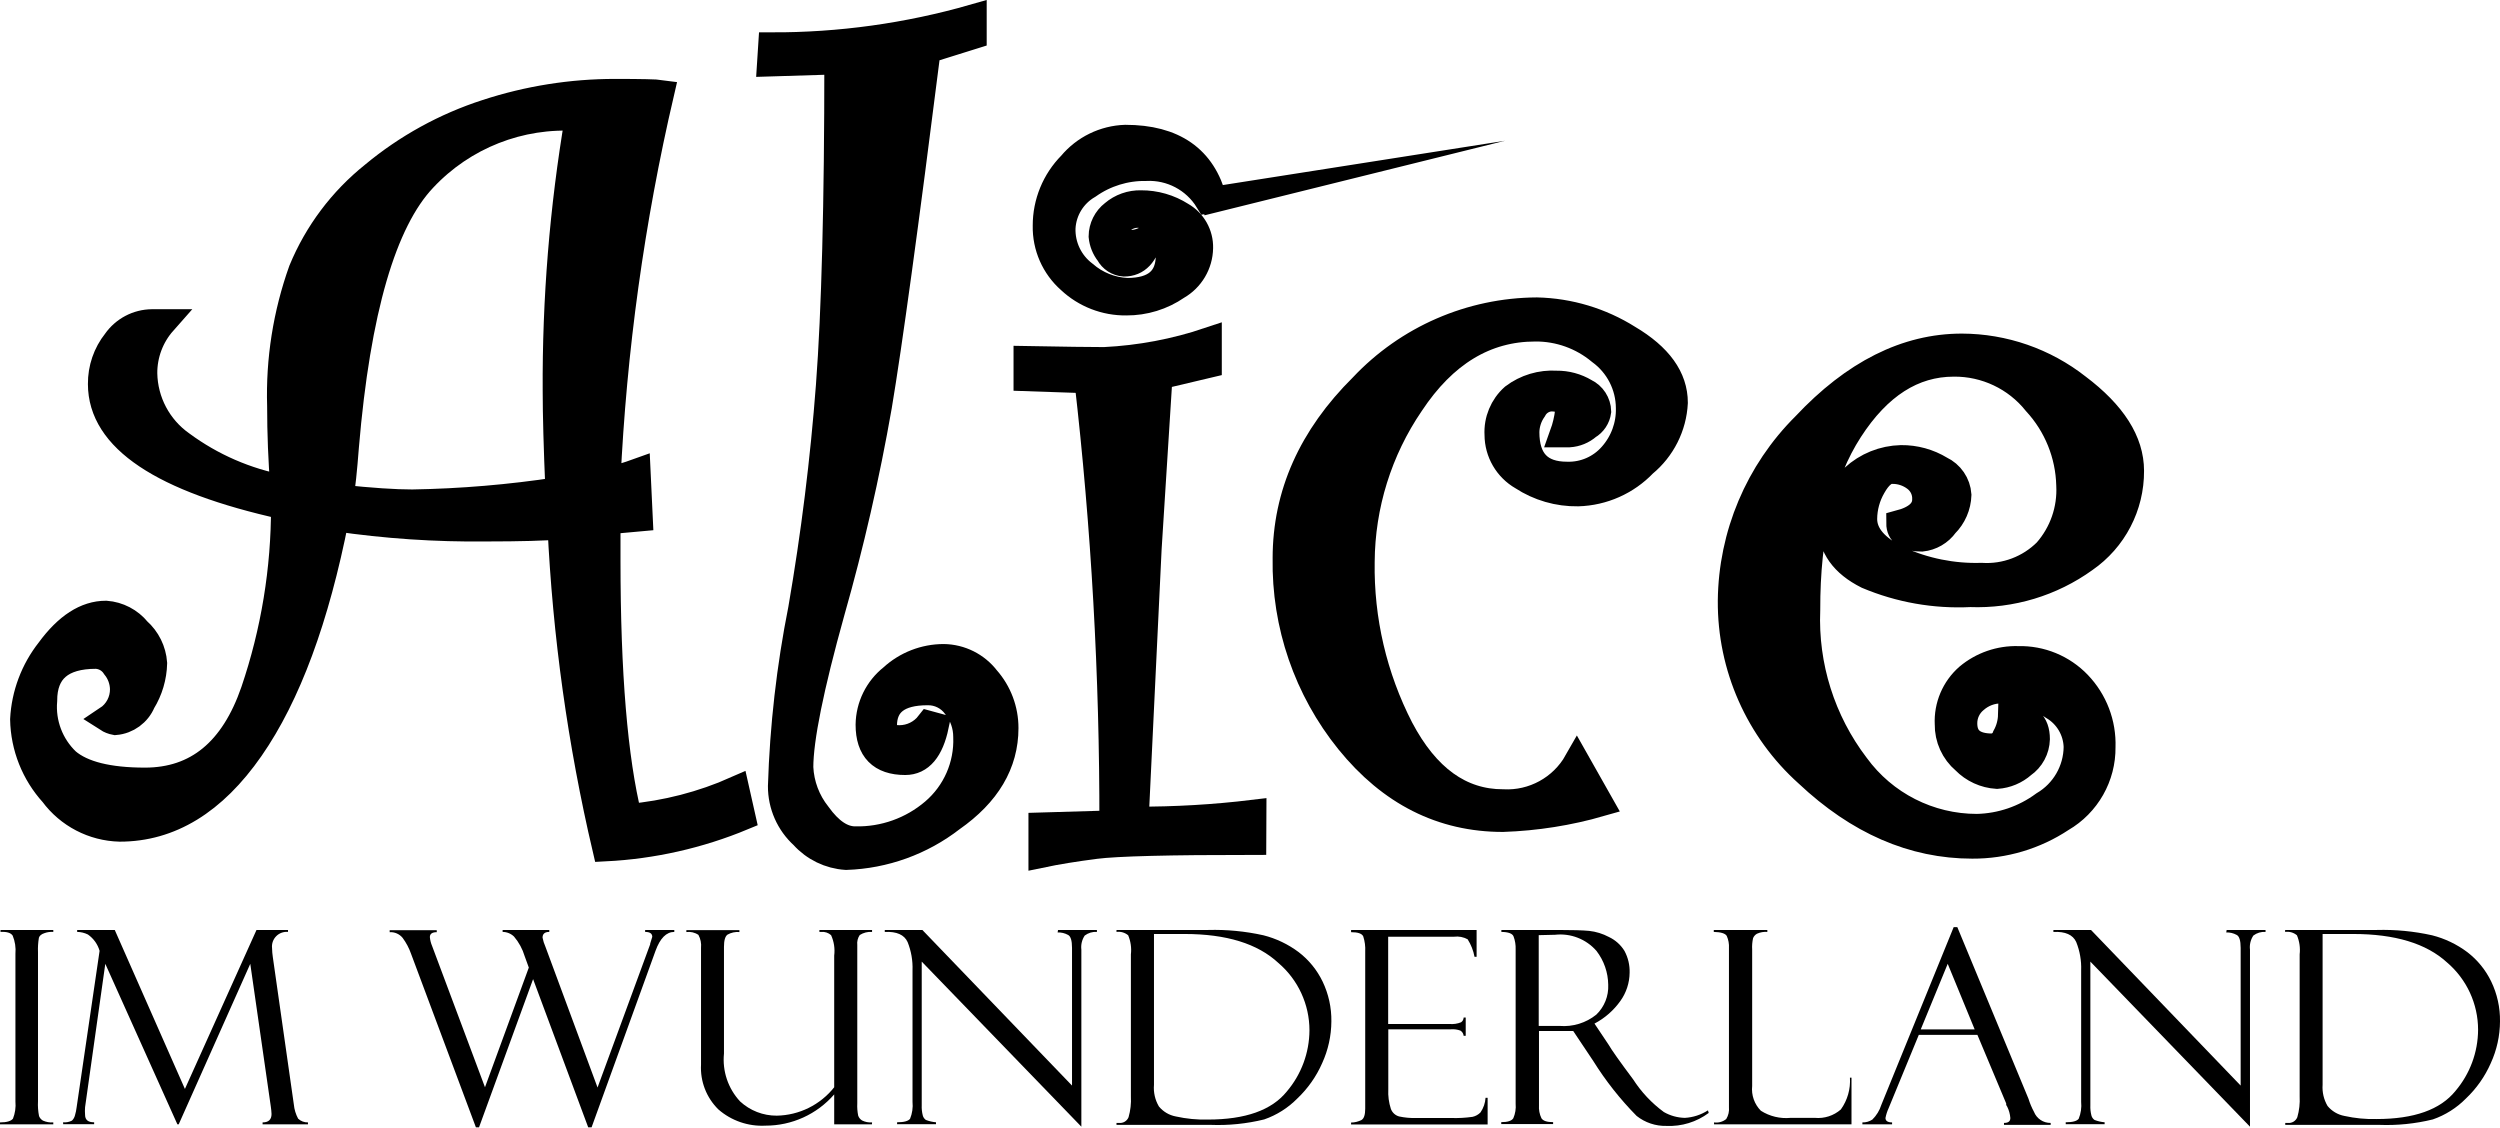
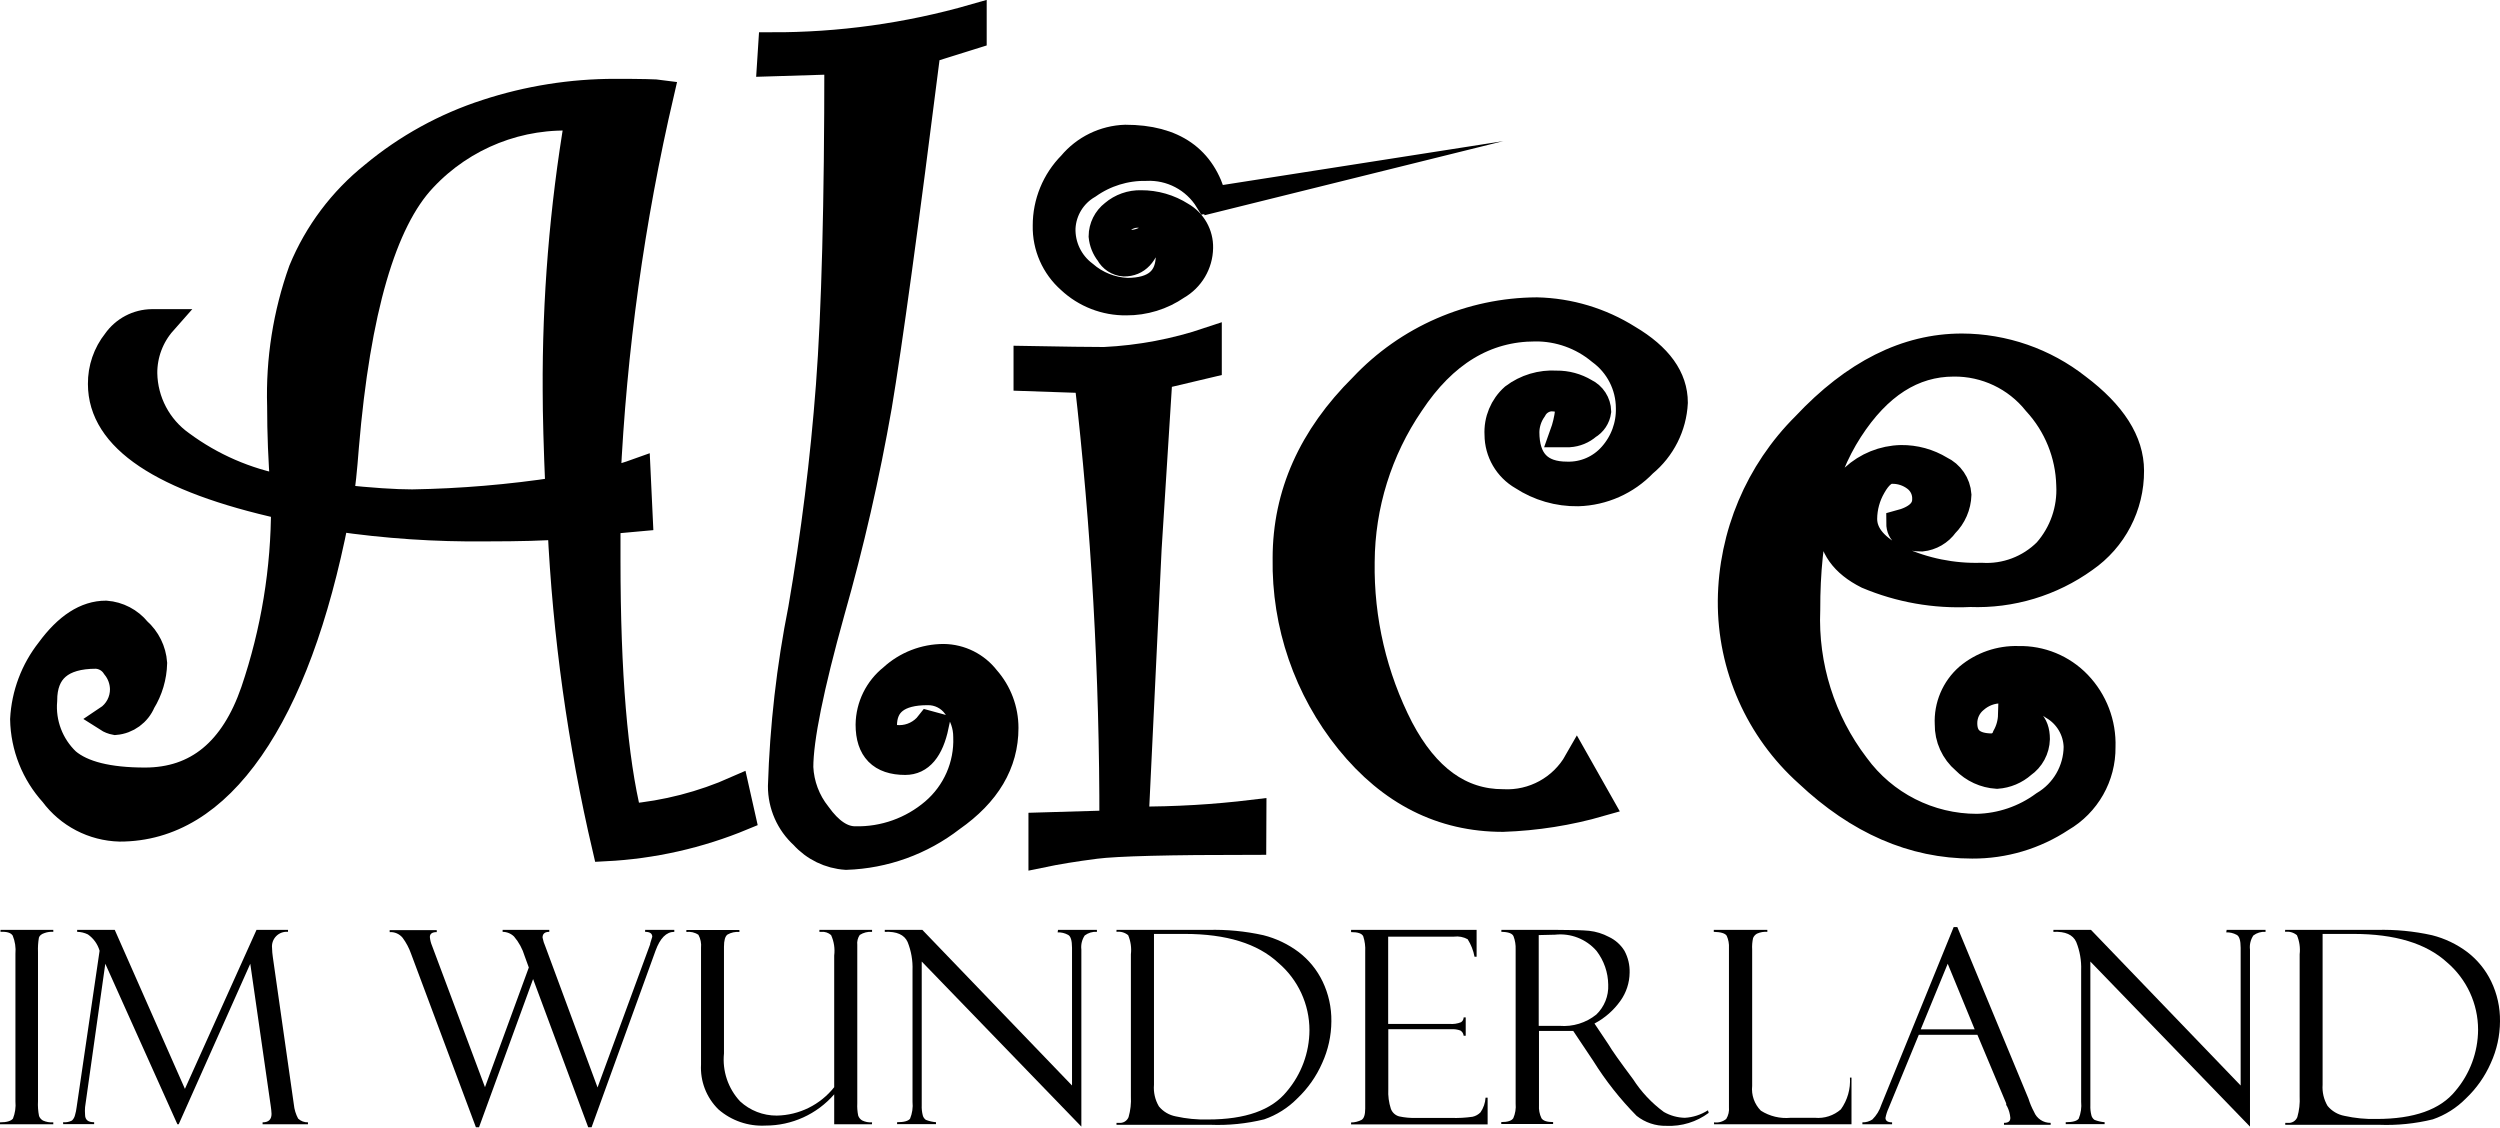
- <svg xmlns="http://www.w3.org/2000/svg" width="68.01mm" height="30.67mm" viewBox="0 0 192.79 86.93">
+ <svg xmlns="http://www.w3.org/2000/svg" viewBox="0 0 192.79 86.93">
  <defs>
    <style>.cls-1,.cls-2{fill:#000;}.cls-1{stroke:#000;stroke-miterlimit:22.93;stroke-width:2px;}</style>
  </defs>
  <path class="cls-1" d="M59.49,69.71A31.82,31.82,0,0,1,48.9,72.1a137.6,137.6,0,0,1-3.46-24.83q-1.77.16-5.74.16a73.94,73.94,0,0,1-11.57-.78q-2.28,11.59-6.57,17.76T11.45,70.58a6.64,6.64,0,0,1-5.17-2.69A8.78,8.78,0,0,1,4,62.15a9.39,9.39,0,0,1,2-5.32Q8.07,54,10.39,54a3.52,3.52,0,0,1,2.47,1.29,3.74,3.74,0,0,1,1.25,2.53,6,6,0,0,1-.89,3,2.52,2.52,0,0,1-2.11,1.54,1.77,1.77,0,0,1-.63-.25A2.72,2.72,0,0,0,11.7,59.8a2.82,2.82,0,0,0-.63-1.71,1.8,1.8,0,0,0-1.44-.84q-4,0-4,3.45a5.77,5.77,0,0,0,1.77,4.67q1.77,1.5,6,1.5,6,0,8.38-6.89a43.92,43.92,0,0,0,2.34-14.24Q10,42.62,10,36.29A5.2,5.2,0,0,1,11.13,33a3.47,3.47,0,0,1,2.81-1.48h.89a5.9,5.9,0,0,0-1.48,3.95,6.8,6.8,0,0,0,2.87,5.43,19.05,19.05,0,0,0,7.85,3.41q-.25-3.16-.25-6.33a28.5,28.5,0,0,1,1.65-10.46A18.44,18.44,0,0,1,31,20.15a26.31,26.31,0,0,1,8.74-4.81,31.83,31.83,0,0,1,9.92-1.58q3,0,3.55.08a165.75,165.75,0,0,0-4.14,29.89,22.86,22.86,0,0,0,2.32-.7l.17,3.62q-1.82.16-2.49.25v3q0,13.07,1.65,19.77A26.11,26.11,0,0,0,59,67.53ZM46.78,15.78A14.89,14.89,0,0,0,34.9,20.46q-4.67,4.93-6,20.64-.21,2.75-.42,3.95,3.5.37,5.53.37a83.85,83.85,0,0,0,11.27-.95q-.21-4.89-.21-7.65A121.77,121.77,0,0,1,46.78,15.78Z" transform="translate(-2.22 -6.68)" />
  <path class="cls-1" d="M74.39,62.64q-.59,2.8-2.36,2.8-2.83,0-2.83-2.88A4.75,4.75,0,0,1,71,58.9a5.91,5.91,0,0,1,4-1.56A4.28,4.28,0,0,1,78.32,59a5.75,5.75,0,0,1,1.44,3.82q0,4.11-4.14,7a14.07,14.07,0,0,1-8.15,2.94,4.91,4.91,0,0,1-3.34-1.62,5.16,5.16,0,0,1-1.69-3.84A83.05,83.05,0,0,1,64,53.64Q65.49,45,66.14,36.41t.65-25l-5.19.16.09-1.4A56,56,0,0,0,77.31,8V9.45l-3.55,1.11Q71.19,30.91,70,38a156.42,156.42,0,0,1-3.63,15.85q-2.43,8.72-2.43,12a6.31,6.31,0,0,0,1.37,3.64q1.37,1.91,2.85,1.91a9,9,0,0,0,6.06-2.16,7.18,7.18,0,0,0,2.51-5.73,3.8,3.8,0,0,0-.83-2.38,2.6,2.6,0,0,0-2.15-1.07q-3.36,0-3.36,2.59c0,.63.4.95,1.19.95a2.87,2.87,0,0,0,2.26-1.11Z" transform="translate(-2.22 -6.68)" />
  <path class="cls-1" d="M98.87,71.6q-9.75,0-12.16.31t-4.18.68V70.33L88,70.17A294.47,294.47,0,0,0,86.07,36l-4.69-.16V34.36q4.35.08,6,.08a29.84,29.84,0,0,0,8.06-1.52v1.89l-3.8.9L90.8,49l-1,20.88a73.08,73.08,0,0,0,9.08-.53Zm-3-49.54-.51.08a5.3,5.3,0,0,0-4.77-2.51A7.46,7.46,0,0,0,86.16,21a4,4,0,0,0-2,3.25,4.25,4.25,0,0,0,1.69,3.54,5.39,5.39,0,0,0,3.29,1.32q3.21,0,3.21-2.75,0-3.12-2.47-3.12a1.91,1.91,0,0,0-1,.34,1,1,0,0,0-.54.83q0,1,1.2,1a2.67,2.67,0,0,0,1.33-.49Q90.42,27,88.9,27a1.48,1.48,0,0,1-1.2-.78,2.52,2.52,0,0,1-.53-1.32,2.29,2.29,0,0,1,.89-1.79,3.19,3.19,0,0,1,2.15-.76,5.75,5.75,0,0,1,3.12.9,2.85,2.85,0,0,1,1.44,2.55A3.51,3.51,0,0,1,93,28.79,6.84,6.84,0,0,1,89.07,30a6.26,6.26,0,0,1-4.35-1.69,5.48,5.48,0,0,1-1.86-4.23,6.69,6.69,0,0,1,1.94-4.73A5.71,5.71,0,0,1,89,17.3Q94.6,17.3,95.83,22.07Z" transform="translate(-2.22 -6.68)" />
  <path class="cls-1" d="M125.64,68.64a31,31,0,0,1-7.52,1.19q-7.05,0-11.91-6a21.85,21.85,0,0,1-4.85-14.1q0-7.4,5.91-13.26a18.63,18.63,0,0,1,13.47-5.86,13.83,13.83,0,0,1,7.05,2.12q3.59,2.12,3.59,5A6.55,6.55,0,0,1,129,42.46a7.32,7.32,0,0,1-5.09,2.26,7.64,7.64,0,0,1-4.31-1.25,3.78,3.78,0,0,1-1.9-3.27,3.66,3.66,0,0,1,1.22-2.94,5,5,0,0,1,3.33-1,4.23,4.23,0,0,1,2.22.6,1.76,1.76,0,0,1,1,1.54,1.6,1.6,0,0,1-.78,1.17,2.46,2.46,0,0,1-1.46.6h-.51a8.06,8.06,0,0,0,.42-1.77q0-1-1.31-1a1.61,1.61,0,0,0-1.33.86,3.12,3.12,0,0,0-.57,1.73q0,3.29,3.13,3.29a4.39,4.39,0,0,0,3.44-1.5,5.29,5.29,0,0,0,1.33-3.64,5.4,5.4,0,0,0-2.22-4.34,7.7,7.7,0,0,0-5-1.79q-5.74,0-9.58,5.8A21.87,21.87,0,0,0,107.23,50a27.15,27.15,0,0,0,3,12.85q3,5.69,7.89,5.69a6.18,6.18,0,0,0,5.7-3.12Z" transform="translate(-2.22 -6.68)" />
  <path class="cls-1" d="M157.3,61.82q2,0,2,1.85a2.51,2.51,0,0,1-1.08,2,3.38,3.38,0,0,1-2,.84,3.84,3.84,0,0,1-2.51-1.15,3.65,3.65,0,0,1-1.29-2.84,4.58,4.58,0,0,1,1.56-3.68,5.77,5.77,0,0,1,3.88-1.34,6.21,6.21,0,0,1,4.64,1.91,6.7,6.7,0,0,1,1.86,4.87,6.33,6.33,0,0,1-3.15,5.55,12.36,12.36,0,0,1-6.9,2.06q-6.84,0-12.71-5.53A17.76,17.76,0,0,1,135.69,53a19.34,19.34,0,0,1,5.7-13.52q5.7-6.08,12.12-6.08a14.53,14.53,0,0,1,8.93,3.1q4.12,3.1,4.12,6.48A8.25,8.25,0,0,1,163,49.82a14.22,14.22,0,0,1-8.85,2.67,18.11,18.11,0,0,1-7.94-1.4q-2.79-1.4-2.79-3.91a4.59,4.59,0,0,1,1.73-3.7A5.61,5.61,0,0,1,148.82,42a5.74,5.74,0,0,1,3.06.84,2.39,2.39,0,0,1,1.37,2,3.41,3.41,0,0,1-1,2.3,2.59,2.59,0,0,1-1.84,1.07q-1.73,0-1.73-1.19,2-.53,2-1.83a1.92,1.92,0,0,0-.76-1.61,2.88,2.88,0,0,0-1.82-.59q-.76,0-1.44,1.21a5.05,5.05,0,0,0-.68,2.49q0,1.81,2.64,3.1a14.41,14.41,0,0,0,6.4,1.29,6.5,6.5,0,0,0,5-1.89,7.15,7.15,0,0,0,1.77-5.1,9.76,9.76,0,0,0-2.58-6.37,8,8,0,0,0-6.33-3q-4.69,0-8,5.12t-3.29,13.87a18.56,18.56,0,0,0,3.78,12,11.5,11.5,0,0,0,9.31,4.73,9,9,0,0,0,5.13-1.75,5.19,5.19,0,0,0,2.55-4.42,3.7,3.7,0,0,0-1.82-3.08,6.76,6.76,0,0,0-4-1.27,3,3,0,0,0-2,.75,2.3,2.3,0,0,0-.84,1.78q0,1.79,2.15,1.79a1.14,1.14,0,0,0,1-.77A3.6,3.6,0,0,0,157.3,61.82Z" transform="translate(-2.22 -6.68)" />
  <path class="cls-2" d="M6.33,78.39v.15a1.66,1.66,0,0,0-.67.09c-.25.08-.39.2-.44.36a5.28,5.28,0,0,0-.07,1.11V91.6a4.66,4.66,0,0,0,.08,1.14.69.69,0,0,0,.3.35,1.65,1.65,0,0,0,.8.14v.15H2.22v-.15q.77,0,1-.29a2.88,2.88,0,0,0,.19-1.32V80.23a3,3,0,0,0-.21-1.4q-.21-.33-.94-.29v-.15Z" transform="translate(-2.22 -6.68)" />
  <path class="cls-2" d="M22,78.39h2.43v.15a1.13,1.13,0,0,0-1.23,1.25,5.45,5.45,0,0,0,.06.7l1.62,11.36a2.88,2.88,0,0,0,.33,1.09,1.05,1.05,0,0,0,.76.29v.15H22.47v-.15q.69,0,.69-.65a5.26,5.26,0,0,0-.06-.6L21.52,81,16,93.38h-.1L10.34,81,8.78,92.06a3.55,3.55,0,0,0,0,.58q0,.59.7.58v.15H7.09v-.15a1.19,1.19,0,0,0,.68-.13A.83.83,0,0,0,8,92.69a3.71,3.71,0,0,0,.13-.63L9.9,80A2.32,2.32,0,0,0,9,78.74a1.93,1.93,0,0,0-.83-.2v-.15h2.9l5.41,12.26Z" transform="translate(-2.22 -6.68)" />
  <path class="cls-2" d="M47.84,93.61h-.26L43.33,82.18,39.16,93.61h-.24l-5-13.38A4.68,4.68,0,0,0,33.27,79a1.2,1.2,0,0,0-1-.44v-.15H35.9v.15q-.53,0-.53.38a2.23,2.23,0,0,0,.17.68l4.08,10.9L43,81.29l-.32-.88a4.17,4.17,0,0,0-.82-1.51,1.27,1.27,0,0,0-.88-.36v-.15h3.6v.15c-.35,0-.52.15-.52.44a3.07,3.07,0,0,0,.22.7L48.3,90.54l4.06-11.05a.12.12,0,0,1,0-.05l.16-.52q0-.38-.55-.38v-.15h2.25v.15q-.92,0-1.45,1.46Z" transform="translate(-2.22 -6.68)" />
  <path class="cls-2" d="M69.46,93.38H66.55V91.07a7,7,0,0,1-5.3,2.41,5.11,5.11,0,0,1-3.63-1.25,4.5,4.5,0,0,1-1.34-3.46v-9a1.72,1.72,0,0,0-.2-1,1.33,1.33,0,0,0-.93-.22v-.15h4.09v.15a1.58,1.58,0,0,0-.92.2q-.27.2-.27.94v8.23a4.73,4.73,0,0,0,1.24,3.69,4.14,4.14,0,0,0,2.83,1.1,5.78,5.78,0,0,0,4.43-2.19V80.37a2.93,2.93,0,0,0-.24-1.58,1,1,0,0,0-.75-.25h-.15v-.15h4.06v.15a1.55,1.55,0,0,0-.95.24,1.14,1.14,0,0,0-.19.77V91.76a3.78,3.78,0,0,0,.07.95.7.7,0,0,0,.3.37,1.47,1.47,0,0,0,.77.15Z" transform="translate(-2.22 -6.68)" />
  <path class="cls-2" d="M83.81,78.39h3v.15a1.39,1.39,0,0,0-.94.28,1.61,1.61,0,0,0-.26,1.09V93.56L73.3,80.83V91.91a2.7,2.7,0,0,0,.08.78.6.6,0,0,0,.24.35,2.77,2.77,0,0,0,.78.18v.15h-3v-.15q.79,0,1-.27a2.73,2.73,0,0,0,.19-1.31V81.5a5.31,5.31,0,0,0-.38-2.18q-.38-.84-1.76-.78v-.15h2.9l11.54,12V79.77q0-.85-.31-1a1.55,1.55,0,0,0-.8-.19Z" transform="translate(-2.22 -6.68)" />
  <path class="cls-2" d="M88.32,78.54v-.15h7.07a17.42,17.42,0,0,1,4.26.41,7.66,7.66,0,0,1,2.72,1.3,6.3,6.3,0,0,1,1.84,2.26,6.87,6.87,0,0,1,.68,3.08,7.85,7.85,0,0,1-.71,3.22,8.41,8.41,0,0,1-1.92,2.73A6.63,6.63,0,0,1,99.71,93a14.94,14.94,0,0,1-4.15.42H88.32v-.15h.19a.71.71,0,0,0,.74-.44,4.86,4.86,0,0,0,.18-1.6V80.27a2.92,2.92,0,0,0-.21-1.47A1.16,1.16,0,0,0,88.32,78.54Zm5.25.16H91.21V90.33A2.82,2.82,0,0,0,91.59,92a2.21,2.21,0,0,0,1.3.77,10.2,10.2,0,0,0,2.48.24q4.33,0,6.08-2.16a7.34,7.34,0,0,0,1.75-4.72,6.83,6.83,0,0,0-2.4-5.2Q98.4,78.7,93.57,78.7Z" transform="translate(-2.22 -6.68)" />
  <path class="cls-2" d="M106.41,78.56v-.17h9.68v2.07h-.16a3.83,3.83,0,0,0-.53-1.35,1.72,1.72,0,0,0-1.05-.2h-5.08v6.73H114a1.91,1.91,0,0,0,.89-.13.45.45,0,0,0,.2-.37h.16v1.41h-.16a.52.52,0,0,0-.25-.4,1.7,1.7,0,0,0-.72-.1h-4.84v4.63a4.16,4.16,0,0,0,.2,1.51.94.94,0,0,0,.63.58,5.41,5.41,0,0,0,1.31.12h2.71a9.39,9.39,0,0,0,1.65-.09,1.23,1.23,0,0,0,.61-.34,2.23,2.23,0,0,0,.39-1.13h.16v2.06H106.41v-.15a1.77,1.77,0,0,0,.81-.2q.28-.17.28-.87V80.05a3.23,3.23,0,0,0-.15-1.16Q107.21,78.56,106.41,78.56Z" transform="translate(-2.22 -6.68)" />
  <path class="cls-2" d="M118,78.54v-.15h4.37q1.66,0,2.4.07a4.21,4.21,0,0,1,1.52.47A2.81,2.81,0,0,1,127.49,80a3.32,3.32,0,0,1,.4,1.69,3.8,3.8,0,0,1-.71,2.17,5.7,5.7,0,0,1-2,1.75l1.09,1.63q.35.61,1.89,2.67a9.49,9.49,0,0,0,2.37,2.52,3.4,3.4,0,0,0,1.62.45,3.66,3.66,0,0,0,1.78-.58l.06.2a5.07,5.07,0,0,1-3.26,1,3.56,3.56,0,0,1-2.3-.77,24.44,24.44,0,0,1-3.34-4.23.06.06,0,0,1,0,0l-1.55-2.32-1.37,0H120.9v5.73a2,2,0,0,0,.19,1q.19.3.9.3v.15h-4v-.15q.74,0,.93-.3a2.28,2.28,0,0,0,.18-1.12V79.89a2.54,2.54,0,0,0-.16-1Q118.81,78.55,118,78.54Zm2.88.25v7h1.61a4,4,0,0,0,2.83-.87,3,3,0,0,0,.92-2.3,4.36,4.36,0,0,0-.91-2.62,3.7,3.7,0,0,0-3.19-1.24Z" transform="translate(-2.22 -6.68)" />
  <path class="cls-2" d="M134.4,93.38v-.15a1.21,1.21,0,0,0,.94-.26,1.47,1.47,0,0,0,.21-.91V79.79a2,2,0,0,0-.17-.94q-.17-.29-1-.31v-.15h4.13v.15a1.64,1.64,0,0,0-.8.14.69.69,0,0,0-.3.34,3.16,3.16,0,0,0-.07.88V90.42a2.36,2.36,0,0,0,.67,1.91,3.62,3.62,0,0,0,2.29.55h1.88a2.66,2.66,0,0,0,2-.65,3.79,3.79,0,0,0,.7-2.45H145v3.6Z" transform="translate(-2.22 -6.68)" />
  <path class="cls-2" d="M154.71,86.48h-4.52l-2.33,5.66a3.24,3.24,0,0,0-.24.75c0,.22.17.34.51.34v.15h-2.29v-.15a1.31,1.31,0,0,0,.77-.22,2.74,2.74,0,0,0,.69-1.13l5.58-13.71h.28l5.49,13.24a5.58,5.58,0,0,0,.42,1,1.36,1.36,0,0,0,1.29.86v.15h-3.6v-.15c.33,0,.49-.12.49-.38A2.41,2.41,0,0,0,157,92a.35.35,0,0,1-.07-.13c0-.07,0-.1,0-.1Zm-4.37-.42h4.16L152.42,81Z" transform="translate(-2.22 -6.68)" />
  <path class="cls-2" d="M173.93,78.39h3v.15a1.39,1.39,0,0,0-.94.28,1.61,1.61,0,0,0-.26,1.09V93.56L163.42,80.83V91.91a2.7,2.7,0,0,0,.08.78.6.6,0,0,0,.24.35,2.77,2.77,0,0,0,.78.18v.15h-3v-.15q.79,0,1-.27a2.73,2.73,0,0,0,.19-1.31V81.5a5.31,5.31,0,0,0-.38-2.18q-.38-.84-1.76-.78v-.15h2.9l11.54,12V79.77q0-.85-.31-1a1.55,1.55,0,0,0-.8-.19Z" transform="translate(-2.22 -6.68)" />
  <path class="cls-2" d="M178.44,78.54v-.15h7.07a17.42,17.42,0,0,1,4.26.41,7.66,7.66,0,0,1,2.72,1.3,6.3,6.3,0,0,1,1.84,2.26,6.87,6.87,0,0,1,.68,3.08,7.85,7.85,0,0,1-.71,3.22,8.41,8.41,0,0,1-1.92,2.73A6.63,6.63,0,0,1,189.83,93a14.94,14.94,0,0,1-4.15.42h-7.23v-.15h.19a.71.71,0,0,0,.74-.44,4.86,4.86,0,0,0,.18-1.6V80.27a2.92,2.92,0,0,0-.21-1.47A1.16,1.16,0,0,0,178.44,78.54Zm5.25.16h-2.36V90.33a2.82,2.82,0,0,0,.38,1.63,2.21,2.21,0,0,0,1.3.77,10.2,10.2,0,0,0,2.48.24q4.33,0,6.08-2.16a7.34,7.34,0,0,0,1.75-4.72,6.83,6.83,0,0,0-2.4-5.2Q188.52,78.7,183.69,78.7Z" transform="translate(-2.22 -6.68)" />
</svg>
